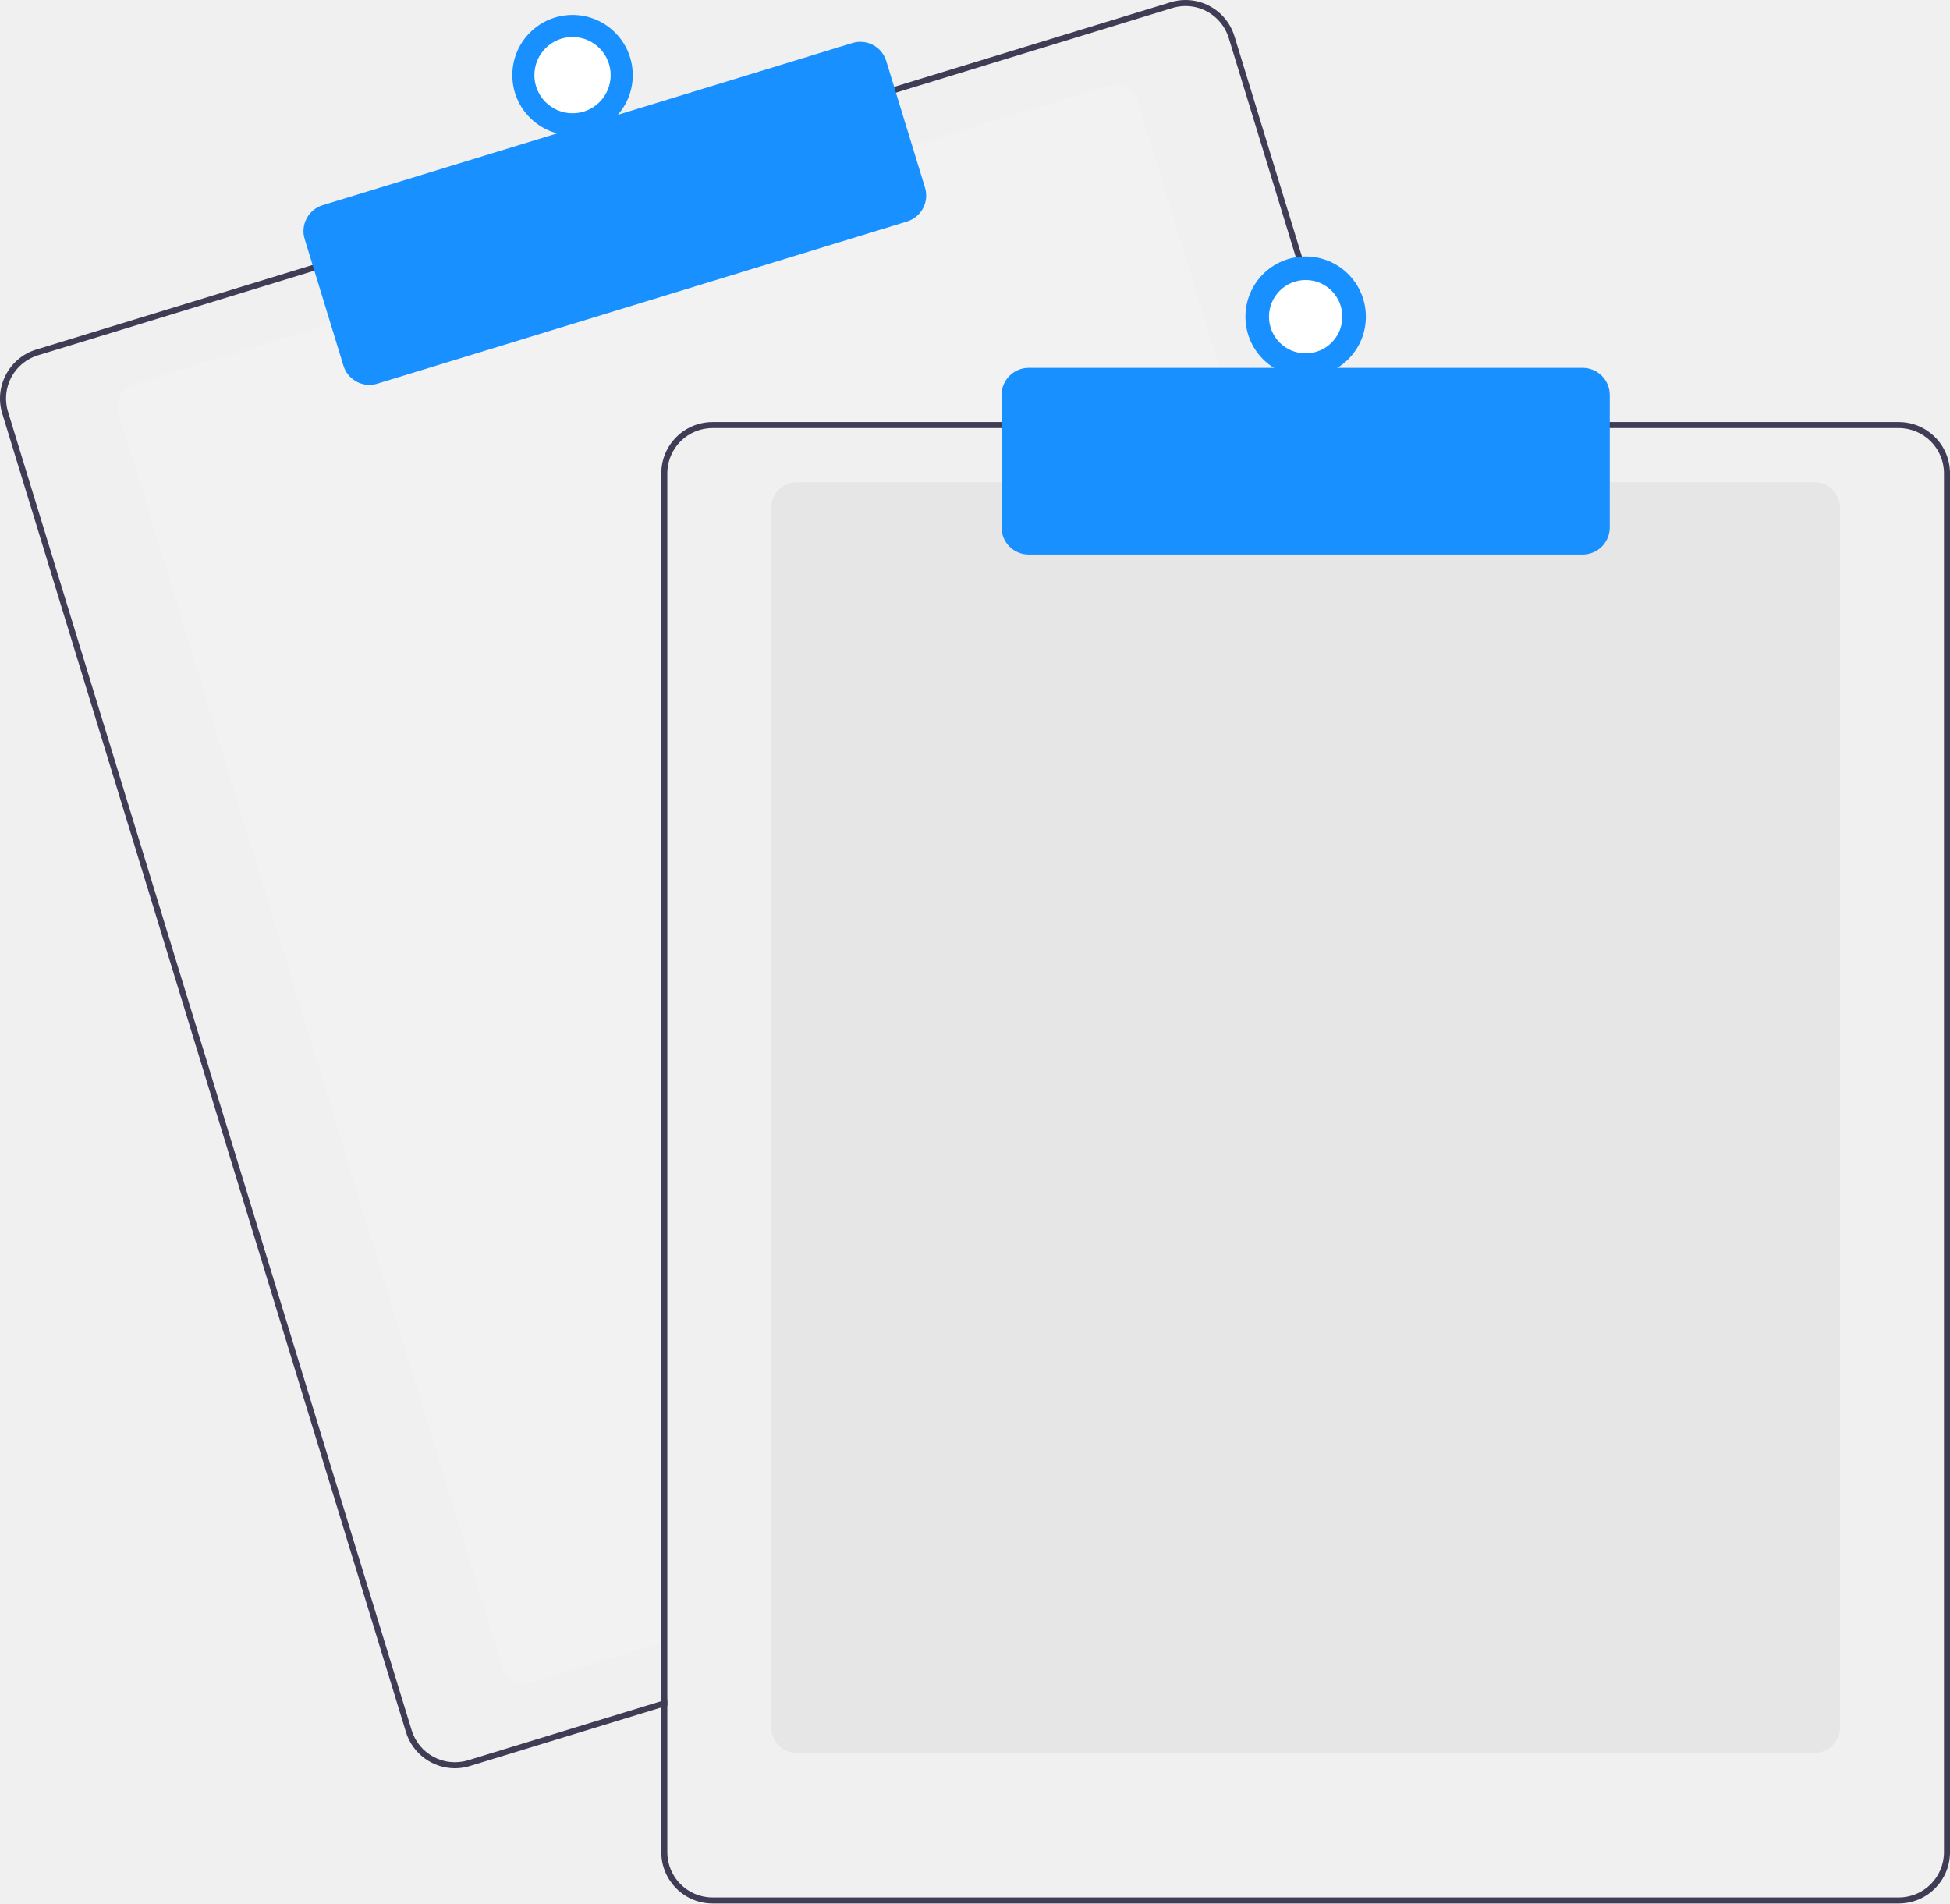
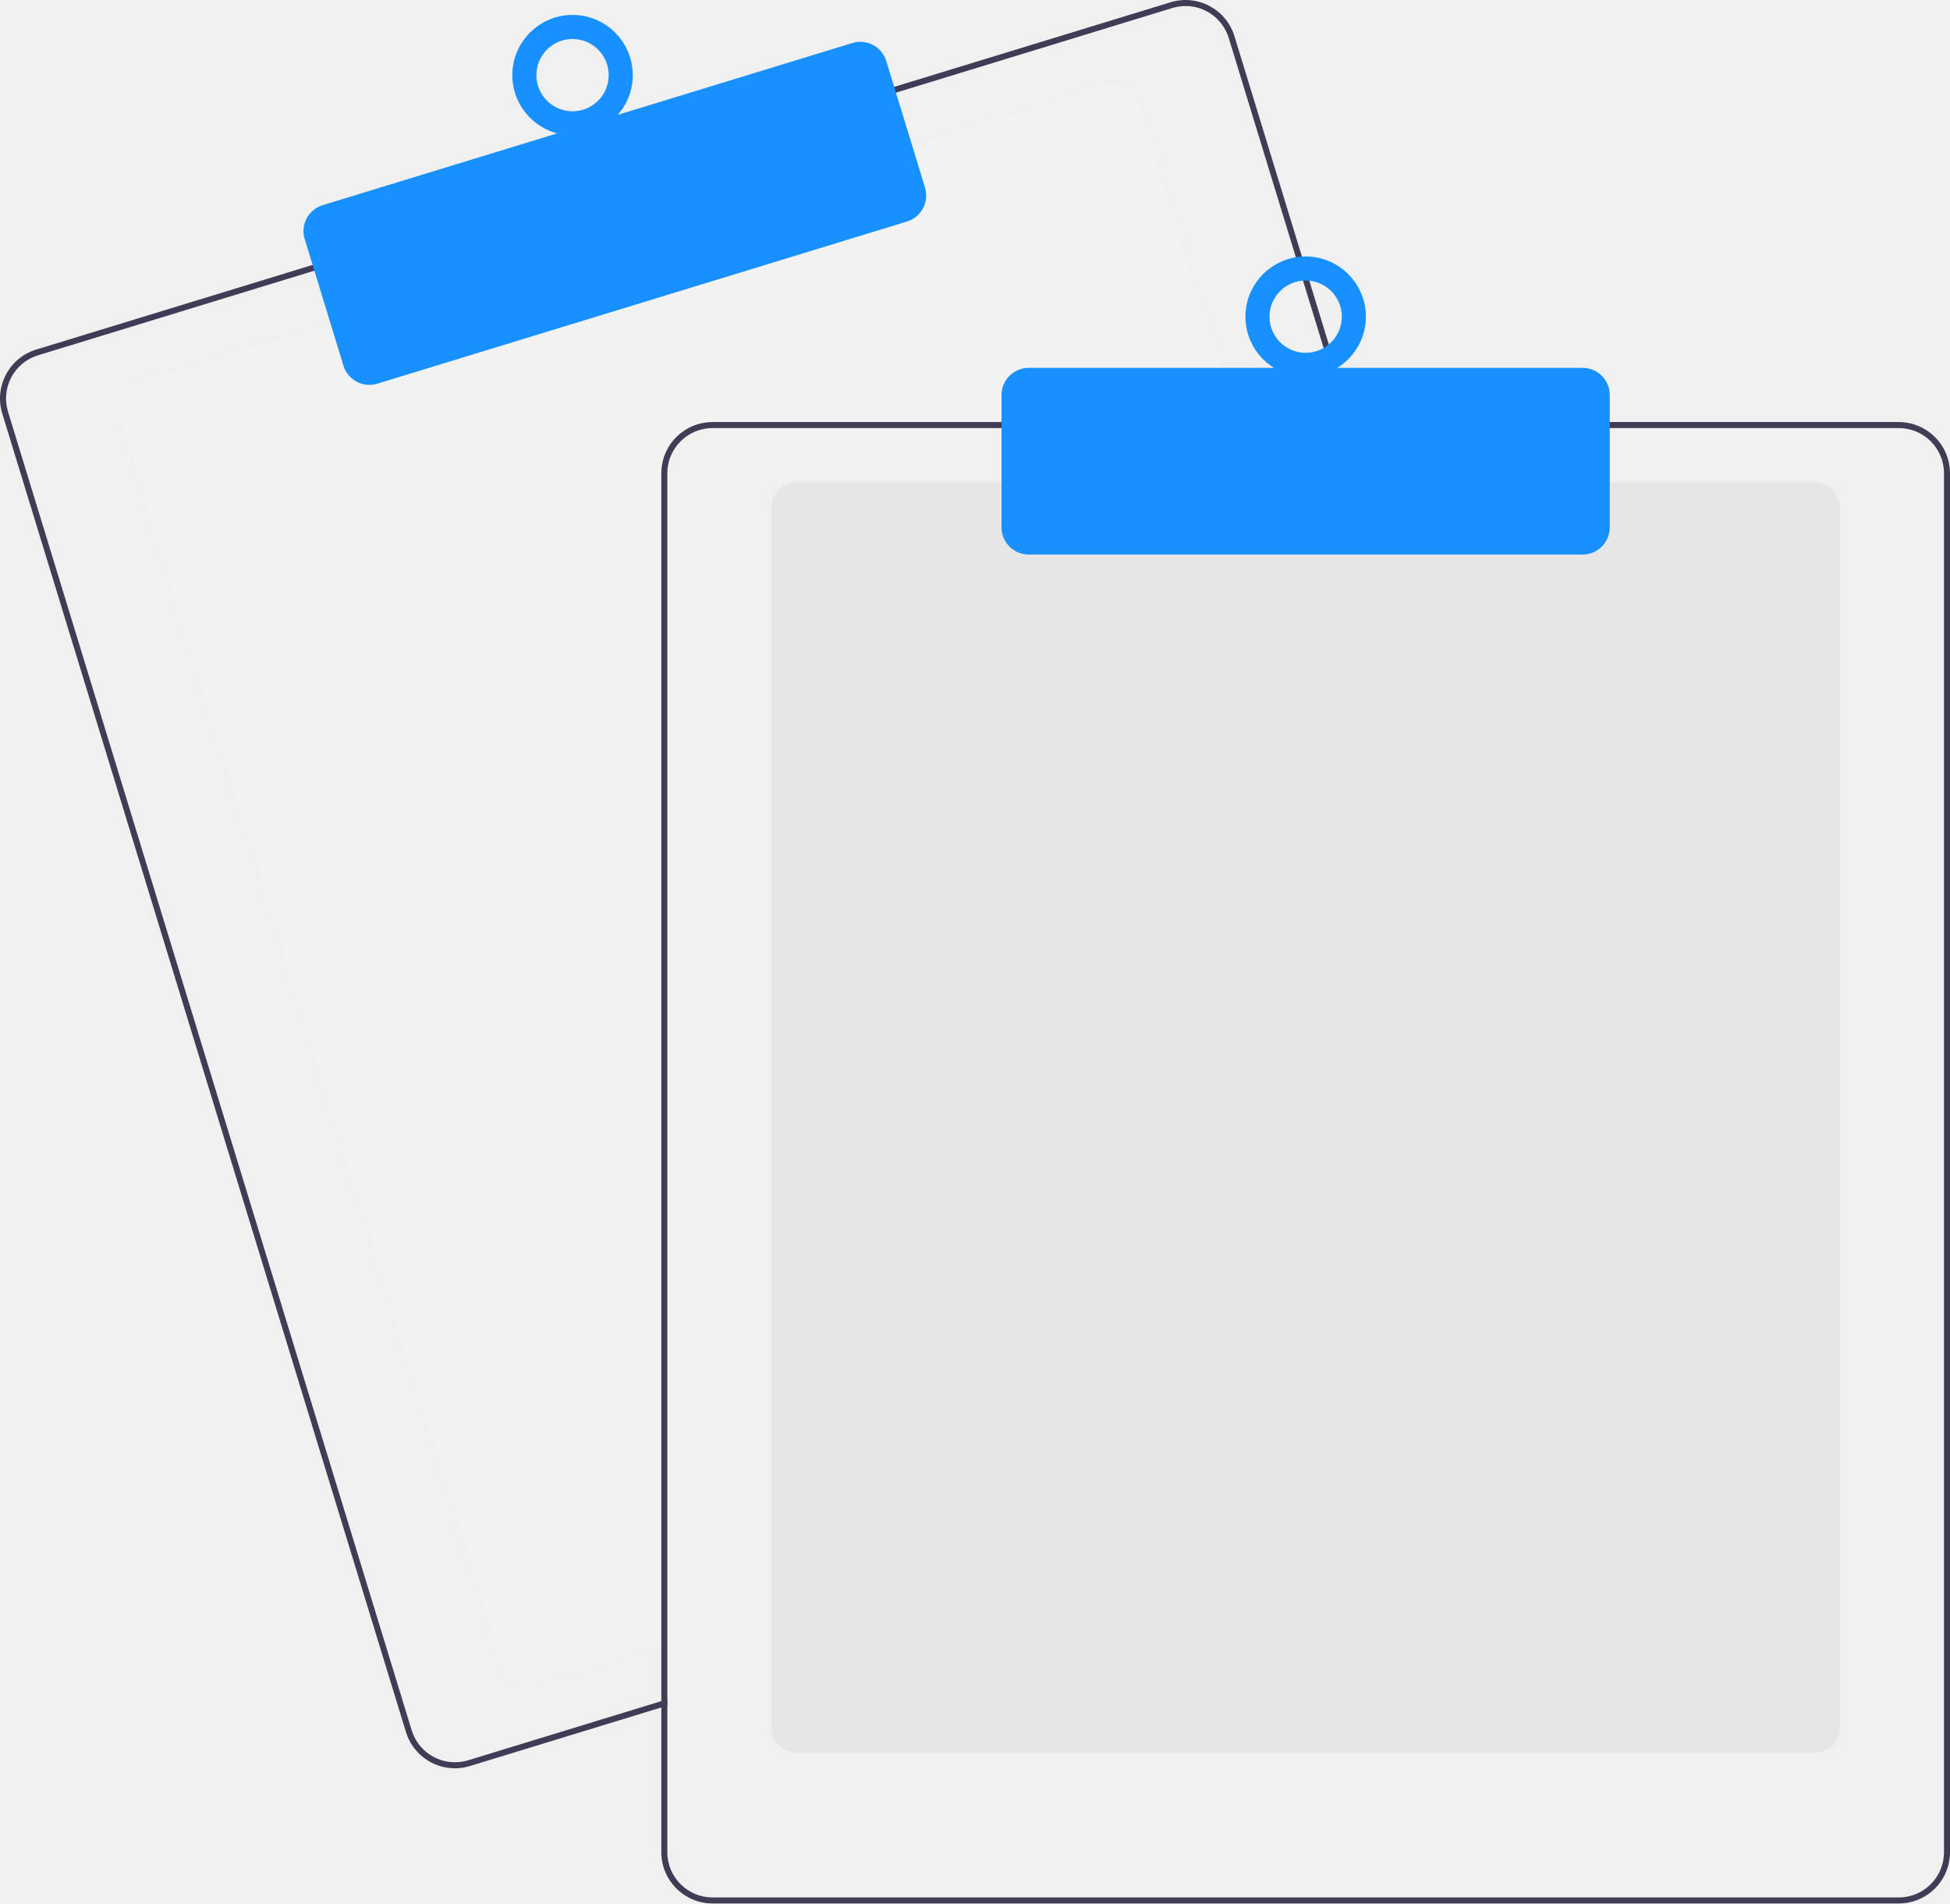
<svg xmlns="http://www.w3.org/2000/svg" id="b21613c9-2bf0-4d37-bef0-3b193d34fc5d" data-name="Layer 1" width="647.636" height="632.174" viewBox="0 0 647.636 632.174">
  <path d="M687.328,276.087H512.818a15.018,15.018,0,0,0-15,15v387.85l-2,.61-42.81,13.11a8.007,8.007,0,0,1-9.99-5.31L315.678,271.397a8.003,8.003,0,0,1,5.31-9.99l65.97-20.2,191.25-58.54,65.97-20.2a7.989,7.989,0,0,1,9.99,5.3l32.55,106.32Z" transform="translate(-276.1819 -133.9131)" fill="#f2f2f2" />
  <path d="M725.408,274.087l-39.23-128.14a16.994,16.994,0,0,0-21.23-11.28l-92.75,28.39L380.958,221.607l-92.75,28.4a17.015,17.015,0,0,0-11.28,21.23l134.08,437.93a17.027,17.027,0,0,0,16.26,12.03,16.789,16.789,0,0,0,4.97-.75l63.58-19.46,2-.62v-2.09l-2,.61-64.17,19.65a15.015,15.015,0,0,1-18.73-9.95l-134.07-437.94a14.979,14.979,0,0,1,9.95-18.73l92.75-28.4,191.24-58.54,92.75-28.4a15.156,15.156,0,0,1,4.41-.66,15.015,15.015,0,0,1,14.32,10.61l39.05,127.56.62,2h2.08Z" transform="translate(-276.1819 -133.9131)" fill="#3f3d56" />
  <path d="M398.863,261.734a9.016,9.016,0,0,1-8.611-6.367l-12.88-42.072a8.999,8.999,0,0,1,5.971-11.24l175.939-53.864a9.009,9.009,0,0,1,11.241,5.971l12.88,42.072a9.01,9.01,0,0,1-5.971,11.241L401.492,261.339A8.976,8.976,0,0,1,398.863,261.734Z" transform="translate(-276.1819 -133.9131)" fill="#1890ff" />
-   <circle cx="190.154" cy="24.955" r="20" fill="#1890ff" />
-   <circle cx="190.154" cy="24.955" r="12.665" fill="#fff" />
+   <circle cx="190.154" cy="24.955" r="16" fill="transparent" stroke-width="8" stroke="#1890ff" />
  <path d="M878.818,716.087h-338a8.51,8.51,0,0,1-8.5-8.5v-405a8.51,8.51,0,0,1,8.5-8.5h338a8.51,8.51,0,0,1,8.5,8.5v405A8.51,8.51,0,0,1,878.818,716.087Z" transform="translate(-276.1819 -133.9131)" fill="#e6e6e6" />
  <path d="M723.318,274.087h-210.5a17.024,17.024,0,0,0-17,17v407.8l2-.61v-407.19a15.018,15.018,0,0,1,15-15H723.938Zm183.5,0h-394a17.024,17.024,0,0,0-17,17v458a17.024,17.024,0,0,0,17,17h394a17.024,17.024,0,0,0,17-17v-458A17.024,17.024,0,0,0,906.818,274.087Zm15,475a15.018,15.018,0,0,1-15,15h-394a15.018,15.018,0,0,1-15-15v-458a15.018,15.018,0,0,1,15-15h394a15.018,15.018,0,0,1,15,15Z" transform="translate(-276.1819 -133.9131)" fill="#3f3d56" />
  <path d="M801.818,318.087h-184a9.01,9.01,0,0,1-9-9v-44a9.01,9.01,0,0,1,9-9h184a9.01,9.01,0,0,1,9,9v44A9.01,9.01,0,0,1,801.818,318.087Z" transform="translate(-276.1819 -133.9131)" fill="#1890ff" />
-   <circle cx="433.636" cy="105.174" r="20" fill="#1890ff" />
-   <circle cx="433.636" cy="105.174" r="12.182" fill="#fff" />
+   <circle cx="433.636" cy="105.174" r="16" fill="transparent" stroke-width="8" stroke="#1890ff" />
</svg>
